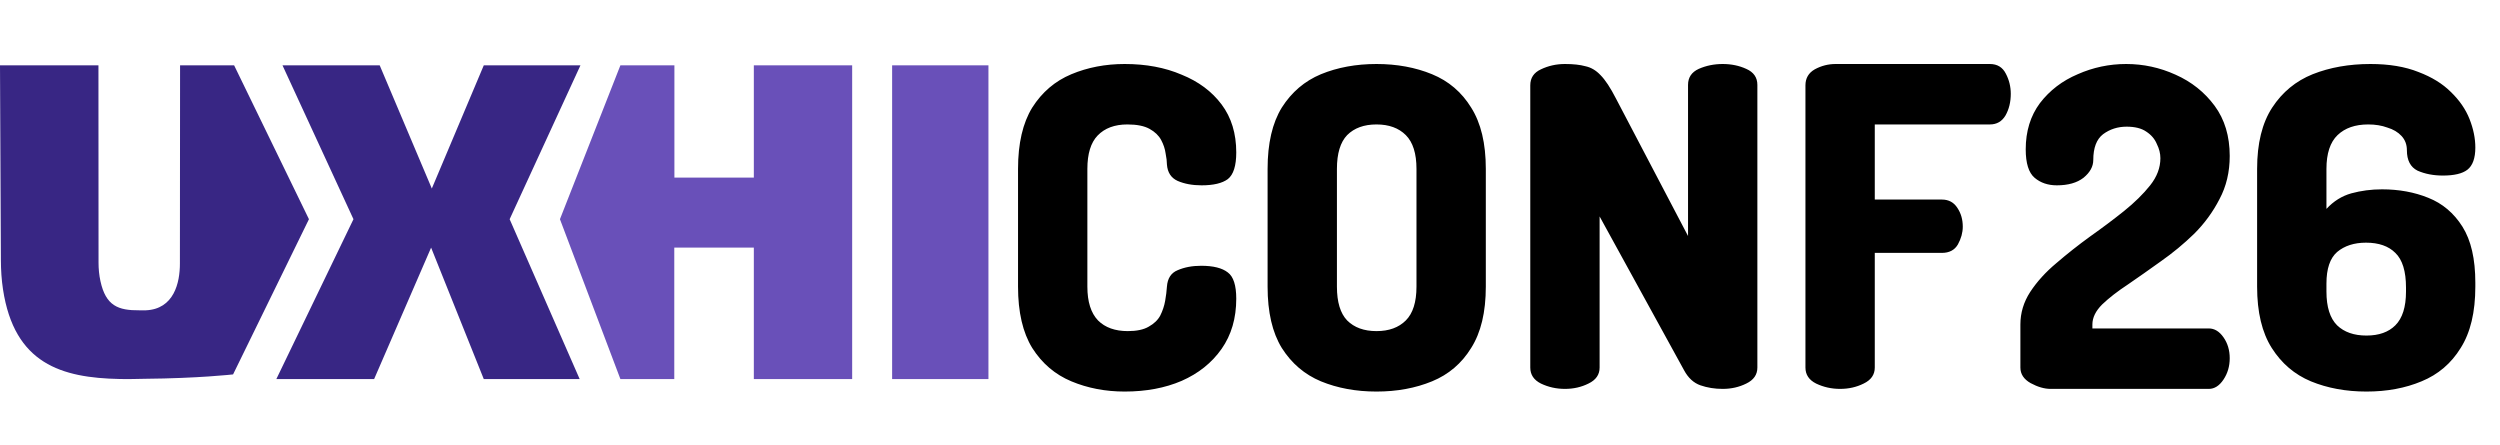
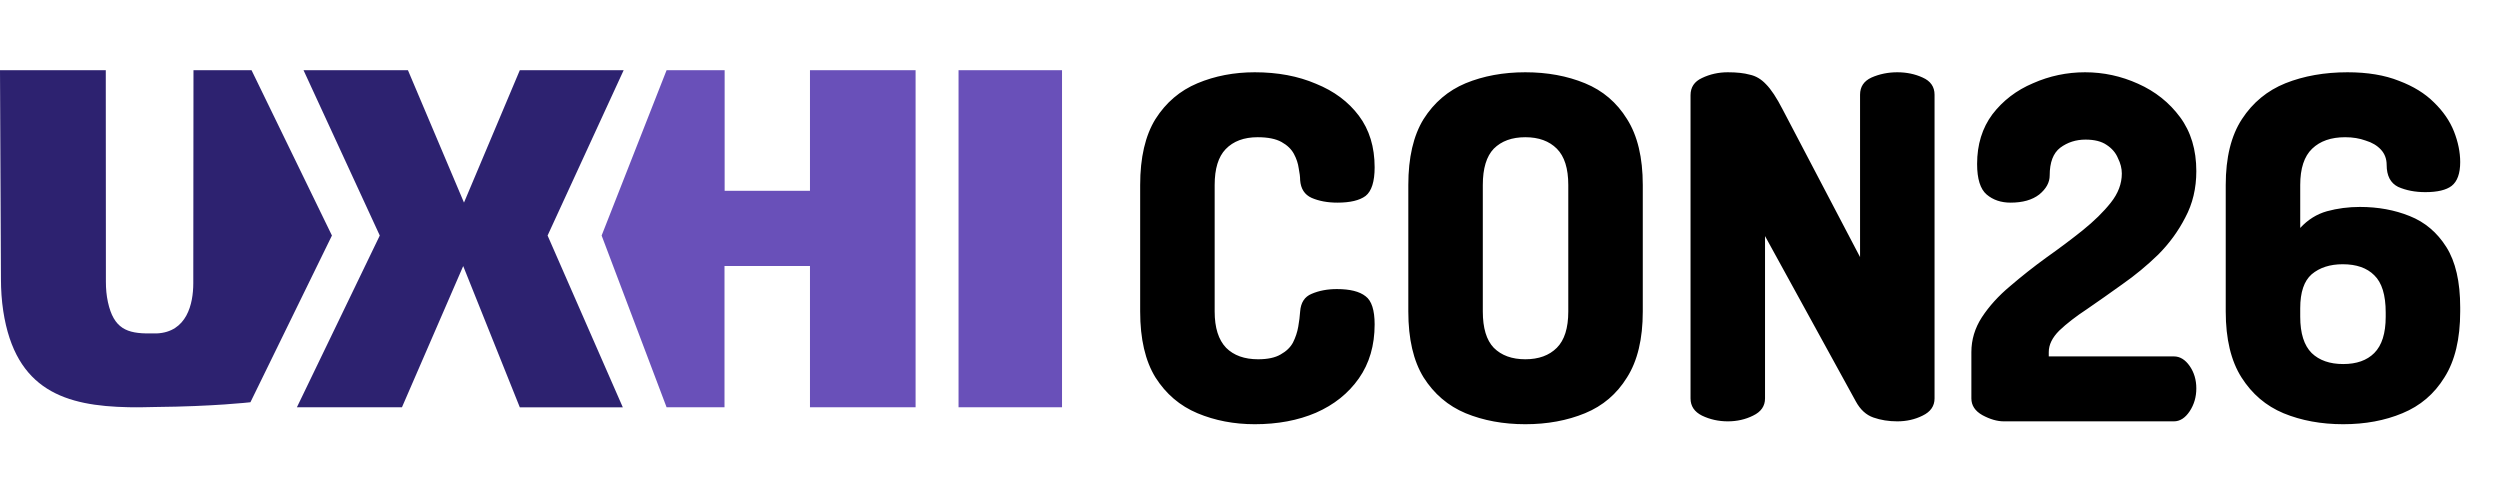
- <svg xmlns="http://www.w3.org/2000/svg" width="135" height="24" viewBox="0 0 135 24" fill="none">
-   <path opacity="0.8" d="M36.418 3.529V9.59H40.707V3.529H46.017V20.469H40.707V13.369H36.411V20.469H33.501L30.237 11.837L33.501 3.529H36.418ZM53.376 3.529V20.468H48.175V3.529H53.376Z" fill="#4424A7" style="fill:#4424A7;fill:color(display-p3 0.267 0.141 0.655);fill-opacity:1;" />
-   <path opacity="0.95" d="M23.318 10.181L26.124 3.529H31.344L27.521 11.837L31.302 20.47H26.124L23.28 13.372L20.203 20.469H14.923L19.087 11.837L15.255 3.529H20.504L23.318 10.181ZM5.321 14.176C5.321 14.514 5.352 14.851 5.424 15.182C5.715 16.519 6.384 16.767 7.534 16.757H7.872C9.394 16.692 9.716 15.275 9.715 14.232L9.724 3.529H12.643L16.683 11.837L12.586 20.218C12.564 20.22 10.725 20.43 7.806 20.455C7.246 20.46 7.104 20.479 6.46 20.466C3.321 20.403 0.773 19.647 0.162 15.626C0.083 15.104 0.05 14.575 0.048 14.046L0 3.529H5.316L5.321 14.176Z" fill="#2E1B7E" style="fill:#2E1B7E;fill:color(display-p3 0.18 0.106 0.494);fill-opacity:1;" />
-   <path d="M60.734 21.144C59.694 21.144 58.734 20.96 57.854 20.592C56.974 20.224 56.27 19.624 55.742 18.792C55.23 17.96 54.974 16.856 54.974 15.48V9.12C54.974 7.744 55.23 6.64 55.742 5.808C56.27 4.976 56.974 4.376 57.854 4.008C58.734 3.64 59.694 3.456 60.734 3.456C61.886 3.456 62.91 3.648 63.806 4.032C64.718 4.4 65.438 4.936 65.966 5.64C66.494 6.344 66.758 7.208 66.758 8.232C66.758 8.952 66.606 9.432 66.302 9.672C65.998 9.896 65.526 10.008 64.886 10.008C64.39 10.008 63.958 9.928 63.59 9.768C63.238 9.608 63.046 9.312 63.014 8.88C63.014 8.72 62.99 8.52 62.942 8.28C62.91 8.04 62.83 7.8 62.702 7.56C62.574 7.32 62.366 7.12 62.078 6.96C61.79 6.8 61.39 6.72 60.878 6.72C60.19 6.72 59.654 6.92 59.27 7.32C58.902 7.704 58.718 8.304 58.718 9.12V15.48C58.718 16.296 58.91 16.904 59.294 17.304C59.678 17.688 60.214 17.88 60.902 17.88C61.382 17.88 61.758 17.8 62.03 17.64C62.318 17.48 62.526 17.28 62.654 17.04C62.782 16.784 62.87 16.52 62.918 16.248C62.966 15.976 62.998 15.72 63.014 15.48C63.046 15.032 63.238 14.736 63.59 14.592C63.958 14.432 64.382 14.352 64.862 14.352C65.518 14.352 65.998 14.472 66.302 14.712C66.606 14.936 66.758 15.408 66.758 16.128C66.758 17.184 66.494 18.088 65.966 18.84C65.438 19.592 64.718 20.168 63.806 20.568C62.91 20.952 61.886 21.144 60.734 21.144ZM74.33 21.144C73.226 21.144 72.226 20.96 71.33 20.592C70.45 20.224 69.746 19.624 69.218 18.792C68.706 17.96 68.45 16.856 68.45 15.48V9.12C68.45 7.744 68.706 6.64 69.218 5.808C69.746 4.976 70.45 4.376 71.33 4.008C72.226 3.64 73.226 3.456 74.33 3.456C75.434 3.456 76.434 3.64 77.33 4.008C78.226 4.376 78.93 4.976 79.442 5.808C79.97 6.64 80.234 7.744 80.234 9.12V15.48C80.234 16.856 79.97 17.96 79.442 18.792C78.93 19.624 78.226 20.224 77.33 20.592C76.434 20.96 75.434 21.144 74.33 21.144ZM74.33 17.88C75.002 17.88 75.53 17.688 75.914 17.304C76.298 16.92 76.49 16.312 76.49 15.48V9.12C76.49 8.288 76.298 7.68 75.914 7.296C75.53 6.912 75.002 6.72 74.33 6.72C73.658 6.72 73.13 6.912 72.746 7.296C72.378 7.68 72.194 8.288 72.194 9.12V15.48C72.194 16.312 72.378 16.92 72.746 17.304C73.13 17.688 73.658 17.88 74.33 17.88ZM84.507 21C84.043 21 83.611 20.904 83.21 20.712C82.826 20.52 82.635 20.232 82.635 19.848V4.608C82.635 4.208 82.826 3.92 83.21 3.744C83.611 3.552 84.043 3.456 84.507 3.456C84.954 3.456 85.323 3.496 85.611 3.576C85.915 3.64 86.186 3.8 86.427 4.056C86.683 4.312 86.963 4.736 87.266 5.328L91.154 12.744V4.584C91.154 4.184 91.347 3.896 91.731 3.72C92.13 3.544 92.562 3.456 93.026 3.456C93.49 3.456 93.915 3.544 94.299 3.72C94.698 3.896 94.898 4.184 94.898 4.584V19.848C94.898 20.232 94.698 20.52 94.299 20.712C93.915 20.904 93.49 21 93.026 21C92.594 21 92.195 20.936 91.826 20.808C91.459 20.68 91.162 20.408 90.939 19.992L86.379 11.688V19.848C86.379 20.232 86.178 20.52 85.778 20.712C85.394 20.904 84.971 21 84.507 21ZM99.366 21C98.902 21 98.47 20.904 98.07 20.712C97.686 20.52 97.494 20.232 97.494 19.848V4.608C97.494 4.224 97.662 3.936 97.998 3.744C98.35 3.552 98.726 3.456 99.126 3.456H107.454C107.854 3.456 108.142 3.632 108.318 3.984C108.494 4.32 108.582 4.68 108.582 5.064C108.582 5.512 108.486 5.904 108.294 6.24C108.102 6.56 107.822 6.72 107.454 6.72H101.238V10.776H104.862C105.23 10.776 105.51 10.928 105.702 11.232C105.894 11.52 105.99 11.856 105.99 12.24C105.99 12.56 105.902 12.88 105.726 13.2C105.55 13.504 105.262 13.656 104.862 13.656H101.238V19.848C101.238 20.232 101.038 20.52 100.638 20.712C100.254 20.904 99.83 21 99.366 21ZM110.733 21C110.397 21 110.037 20.896 109.653 20.688C109.285 20.48 109.101 20.2 109.101 19.848V17.52C109.101 16.896 109.277 16.312 109.629 15.768C109.997 15.208 110.469 14.688 111.045 14.208C111.621 13.712 112.229 13.232 112.869 12.768C113.525 12.304 114.133 11.848 114.693 11.4C115.269 10.936 115.741 10.472 116.109 10.008C116.477 9.544 116.661 9.056 116.661 8.544C116.661 8.288 116.597 8.032 116.469 7.776C116.357 7.504 116.165 7.28 115.893 7.104C115.637 6.928 115.285 6.84 114.837 6.84C114.357 6.84 113.933 6.976 113.565 7.248C113.213 7.52 113.037 7.984 113.037 8.64C113.037 8.992 112.861 9.312 112.509 9.6C112.157 9.872 111.677 10.008 111.069 10.008C110.589 10.008 110.189 9.872 109.869 9.6C109.549 9.328 109.389 8.816 109.389 8.064C109.389 7.088 109.645 6.256 110.157 5.568C110.685 4.88 111.365 4.36 112.197 4.008C113.029 3.64 113.901 3.456 114.813 3.456C115.741 3.456 116.629 3.648 117.477 4.032C118.341 4.416 119.045 4.976 119.589 5.712C120.133 6.448 120.405 7.352 120.405 8.424C120.405 9.288 120.221 10.064 119.853 10.752C119.501 11.44 119.045 12.064 118.485 12.624C117.925 13.168 117.325 13.664 116.685 14.112C116.061 14.56 115.469 14.976 114.909 15.36C114.349 15.728 113.885 16.088 113.517 16.44C113.165 16.792 112.989 17.152 112.989 17.52V17.736H119.277C119.581 17.736 119.845 17.896 120.069 18.216C120.293 18.536 120.405 18.912 120.405 19.344C120.405 19.776 120.293 20.16 120.069 20.496C119.845 20.832 119.581 21 119.277 21H110.733ZM127.788 21.144C126.684 21.144 125.684 20.96 124.788 20.592C123.908 20.224 123.204 19.624 122.676 18.792C122.148 17.96 121.884 16.856 121.884 15.48V9.12C121.884 7.744 122.156 6.64 122.7 5.808C123.244 4.976 123.972 4.376 124.884 4.008C125.812 3.64 126.852 3.456 128.004 3.456C129.012 3.456 129.876 3.6 130.596 3.888C131.316 4.16 131.9 4.52 132.348 4.968C132.812 5.416 133.148 5.904 133.356 6.432C133.564 6.96 133.668 7.472 133.668 7.968C133.668 8.544 133.524 8.944 133.236 9.168C132.964 9.376 132.524 9.48 131.916 9.48C131.404 9.48 130.948 9.392 130.548 9.216C130.164 9.024 129.972 8.656 129.972 8.112C129.972 7.808 129.876 7.552 129.684 7.344C129.492 7.136 129.236 6.984 128.916 6.888C128.612 6.776 128.268 6.72 127.884 6.72C127.18 6.72 126.628 6.912 126.228 7.296C125.828 7.68 125.628 8.288 125.628 9.12V11.28C126.012 10.864 126.46 10.584 126.972 10.44C127.5 10.296 128.052 10.224 128.628 10.224C129.54 10.224 130.372 10.376 131.124 10.68C131.892 10.984 132.508 11.504 132.972 12.24C133.436 12.976 133.668 13.984 133.668 15.264V15.48C133.668 16.856 133.404 17.96 132.876 18.792C132.364 19.624 131.66 20.224 130.764 20.592C129.884 20.96 128.892 21.144 127.788 21.144ZM127.788 18.12C128.46 18.12 128.98 17.936 129.348 17.568C129.732 17.184 129.924 16.576 129.924 15.744V15.528C129.924 14.648 129.732 14.024 129.348 13.656C128.98 13.288 128.452 13.104 127.764 13.104C127.124 13.104 126.604 13.272 126.204 13.608C125.82 13.944 125.628 14.512 125.628 15.312V15.744C125.628 16.576 125.82 17.184 126.204 17.568C126.588 17.936 127.116 18.12 127.788 18.12Z" fill="black" style="fill:black;fill-opacity:1;" />
+ <svg xmlns="http://www.w3.org/2000/svg" width="89" height="17" viewBox="0 0 89 17" fill="none">
+   <path opacity="0.8" d="M25.797 2.5V6.793H28.835V2.5H32.595V14.498H28.835V9.47H25.792V14.498H23.73L21.418 8.385L23.73 2.5H25.797ZM37.808 2.5V14.498H34.124V2.5H37.808Z" fill="#4424A7" style="fill:#4424A7;fill:color(display-p3 0.267 0.141 0.655);fill-opacity:1;" />
+   <path opacity="0.95" d="M16.518 7.212L18.505 2.5H22.202L19.494 8.385L22.172 14.5H18.505L16.49 9.472L14.31 14.498H10.57L13.52 8.385L10.806 2.5H14.523L16.518 7.212ZM3.77 10.041C3.77 10.28 3.791 10.52 3.842 10.754C4.048 11.701 4.522 11.878 5.337 11.87H5.576C6.654 11.824 6.881 10.82 6.881 10.081L6.888 2.5H8.955L11.817 8.385L8.915 14.32C8.9 14.322 7.597 14.471 5.529 14.489C5.133 14.493 5.032 14.506 4.576 14.497C2.353 14.453 0.548 13.917 0.115 11.068C0.059 10.698 0.035 10.323 0.034 9.949L0 2.5H3.766L3.77 10.041Z" fill="#231769" style="fill:#231769;fill:color(display-p3 0.137 0.09 0.412);fill-opacity:1;" />
+   <path d="M44.67 15.102C43.933 15.102 43.253 14.972 42.63 14.711C42.007 14.45 41.508 14.025 41.134 13.436C40.771 12.847 40.59 12.065 40.59 11.09V6.585C40.59 5.61 40.771 4.828 41.134 4.239C41.508 3.65 42.007 3.225 42.63 2.964C43.253 2.703 43.933 2.573 44.67 2.573C45.486 2.573 46.211 2.709 46.846 2.981C47.492 3.242 48.002 3.621 48.376 4.12C48.75 4.619 48.937 5.231 48.937 5.956C48.937 6.466 48.829 6.806 48.614 6.976C48.399 7.135 48.064 7.214 47.611 7.214C47.26 7.214 46.954 7.157 46.693 7.044C46.444 6.931 46.308 6.721 46.285 6.415C46.285 6.302 46.268 6.16 46.234 5.99C46.211 5.82 46.155 5.65 46.064 5.48C45.973 5.31 45.826 5.168 45.622 5.055C45.418 4.942 45.135 4.885 44.772 4.885C44.285 4.885 43.905 5.027 43.633 5.31C43.372 5.582 43.242 6.007 43.242 6.585V11.09C43.242 11.668 43.378 12.099 43.65 12.382C43.922 12.654 44.302 12.79 44.789 12.79C45.129 12.79 45.395 12.733 45.588 12.62C45.792 12.507 45.939 12.365 46.03 12.195C46.121 12.014 46.183 11.827 46.217 11.634C46.251 11.441 46.274 11.26 46.285 11.09C46.308 10.773 46.444 10.563 46.693 10.461C46.954 10.348 47.254 10.291 47.594 10.291C48.059 10.291 48.399 10.376 48.614 10.546C48.829 10.705 48.937 11.039 48.937 11.549C48.937 12.297 48.75 12.937 48.376 13.47C48.002 14.003 47.492 14.411 46.846 14.694C46.211 14.966 45.486 15.102 44.67 15.102ZM54.301 15.102C53.519 15.102 52.811 14.972 52.176 14.711C51.553 14.45 51.054 14.025 50.68 13.436C50.317 12.847 50.136 12.065 50.136 11.09V6.585C50.136 5.61 50.317 4.828 50.68 4.239C51.054 3.65 51.553 3.225 52.176 2.964C52.811 2.703 53.519 2.573 54.301 2.573C55.083 2.573 55.791 2.703 56.426 2.964C57.061 3.225 57.559 3.65 57.922 4.239C58.296 4.828 58.483 5.61 58.483 6.585V11.09C58.483 12.065 58.296 12.847 57.922 13.436C57.559 14.025 57.061 14.45 56.426 14.711C55.791 14.972 55.083 15.102 54.301 15.102ZM54.301 12.79C54.777 12.79 55.151 12.654 55.423 12.382C55.695 12.11 55.831 11.679 55.831 11.09V6.585C55.831 5.996 55.695 5.565 55.423 5.293C55.151 5.021 54.777 4.885 54.301 4.885C53.825 4.885 53.451 5.021 53.179 5.293C52.918 5.565 52.788 5.996 52.788 6.585V11.09C52.788 11.679 52.918 12.11 53.179 12.382C53.451 12.654 53.825 12.79 54.301 12.79ZM61.509 15C61.181 15 60.874 14.932 60.591 14.796C60.319 14.66 60.183 14.456 60.183 14.184V3.389C60.183 3.106 60.319 2.902 60.591 2.777C60.874 2.641 61.181 2.573 61.509 2.573C61.827 2.573 62.087 2.601 62.291 2.658C62.507 2.703 62.699 2.817 62.869 2.998C63.05 3.179 63.249 3.48 63.464 3.899L66.218 9.152V3.372C66.218 3.089 66.354 2.885 66.626 2.76C66.909 2.635 67.216 2.573 67.544 2.573C67.873 2.573 68.173 2.635 68.445 2.76C68.728 2.885 68.87 3.089 68.87 3.372V14.184C68.87 14.456 68.728 14.66 68.445 14.796C68.173 14.932 67.873 15 67.544 15C67.238 15 66.955 14.955 66.694 14.864C66.433 14.773 66.224 14.581 66.065 14.286L62.835 8.404V14.184C62.835 14.456 62.694 14.66 62.41 14.796C62.138 14.932 61.838 15 61.509 15ZM71.338 15C71.1 15 70.844 14.926 70.573 14.779C70.312 14.632 70.181 14.433 70.181 14.184V12.535C70.181 12.093 70.306 11.679 70.555 11.294C70.816 10.897 71.15 10.529 71.558 10.189C71.966 9.838 72.397 9.498 72.85 9.169C73.315 8.84 73.746 8.517 74.142 8.2C74.55 7.871 74.885 7.543 75.145 7.214C75.406 6.885 75.537 6.54 75.537 6.177C75.537 5.996 75.491 5.814 75.4 5.633C75.321 5.44 75.185 5.282 74.993 5.157C74.811 5.032 74.562 4.97 74.245 4.97C73.904 4.97 73.604 5.066 73.344 5.259C73.094 5.452 72.969 5.78 72.969 6.245C72.969 6.494 72.845 6.721 72.596 6.925C72.346 7.118 72.006 7.214 71.576 7.214C71.236 7.214 70.952 7.118 70.725 6.925C70.499 6.732 70.385 6.37 70.385 5.837C70.385 5.146 70.567 4.556 70.93 4.069C71.303 3.582 71.785 3.213 72.374 2.964C72.964 2.703 73.582 2.573 74.228 2.573C74.885 2.573 75.514 2.709 76.115 2.981C76.727 3.253 77.225 3.65 77.611 4.171C77.996 4.692 78.189 5.333 78.189 6.092C78.189 6.704 78.058 7.254 77.797 7.741C77.548 8.228 77.225 8.67 76.829 9.067C76.432 9.452 76.007 9.804 75.553 10.121C75.112 10.438 74.692 10.733 74.296 11.005C73.899 11.266 73.57 11.521 73.309 11.77C73.06 12.019 72.936 12.274 72.936 12.535V12.688H77.389C77.605 12.688 77.792 12.801 77.951 13.028C78.109 13.255 78.189 13.521 78.189 13.827C78.189 14.133 78.109 14.405 77.951 14.643C77.792 14.881 77.605 15 77.389 15H71.338ZM83.418 15.102C82.636 15.102 81.927 14.972 81.293 14.711C80.669 14.45 80.171 14.025 79.797 13.436C79.423 12.847 79.236 12.065 79.236 11.09V6.585C79.236 5.61 79.428 4.828 79.814 4.239C80.199 3.65 80.715 3.225 81.361 2.964C82.018 2.703 82.755 2.573 83.571 2.573C84.285 2.573 84.897 2.675 85.407 2.879C85.917 3.072 86.33 3.327 86.648 3.644C86.976 3.961 87.214 4.307 87.362 4.681C87.509 5.055 87.583 5.418 87.583 5.769C87.583 6.177 87.481 6.46 87.277 6.619C87.084 6.766 86.772 6.84 86.342 6.84C85.979 6.84 85.656 6.778 85.373 6.653C85.101 6.517 84.965 6.256 84.965 5.871C84.965 5.656 84.897 5.474 84.761 5.327C84.625 5.18 84.443 5.072 84.217 5.004C84.001 4.925 83.758 4.885 83.486 4.885C82.987 4.885 82.596 5.021 82.313 5.293C82.029 5.565 81.888 5.996 81.888 6.585V8.115C82.16 7.82 82.477 7.622 82.84 7.52C83.214 7.418 83.605 7.367 84.013 7.367C84.659 7.367 85.248 7.475 85.781 7.69C86.325 7.905 86.761 8.274 87.09 8.795C87.418 9.316 87.583 10.03 87.583 10.937V11.09C87.583 12.065 87.396 12.847 87.022 13.436C86.659 14.025 86.16 14.45 85.526 14.711C84.902 14.972 84.2 15.102 83.418 15.102ZM83.418 12.96C83.894 12.96 84.262 12.83 84.523 12.569C84.795 12.297 84.931 11.866 84.931 11.277V11.124C84.931 10.501 84.795 10.059 84.523 9.798C84.262 9.537 83.888 9.407 83.401 9.407C82.947 9.407 82.579 9.526 82.296 9.764C82.024 10.002 81.888 10.404 81.888 10.971V11.277C81.888 11.866 82.024 12.297 82.296 12.569C82.568 12.83 82.942 12.96 83.418 12.96Z" fill="black" style="fill:black;fill-opacity:1;" />
</svg>
